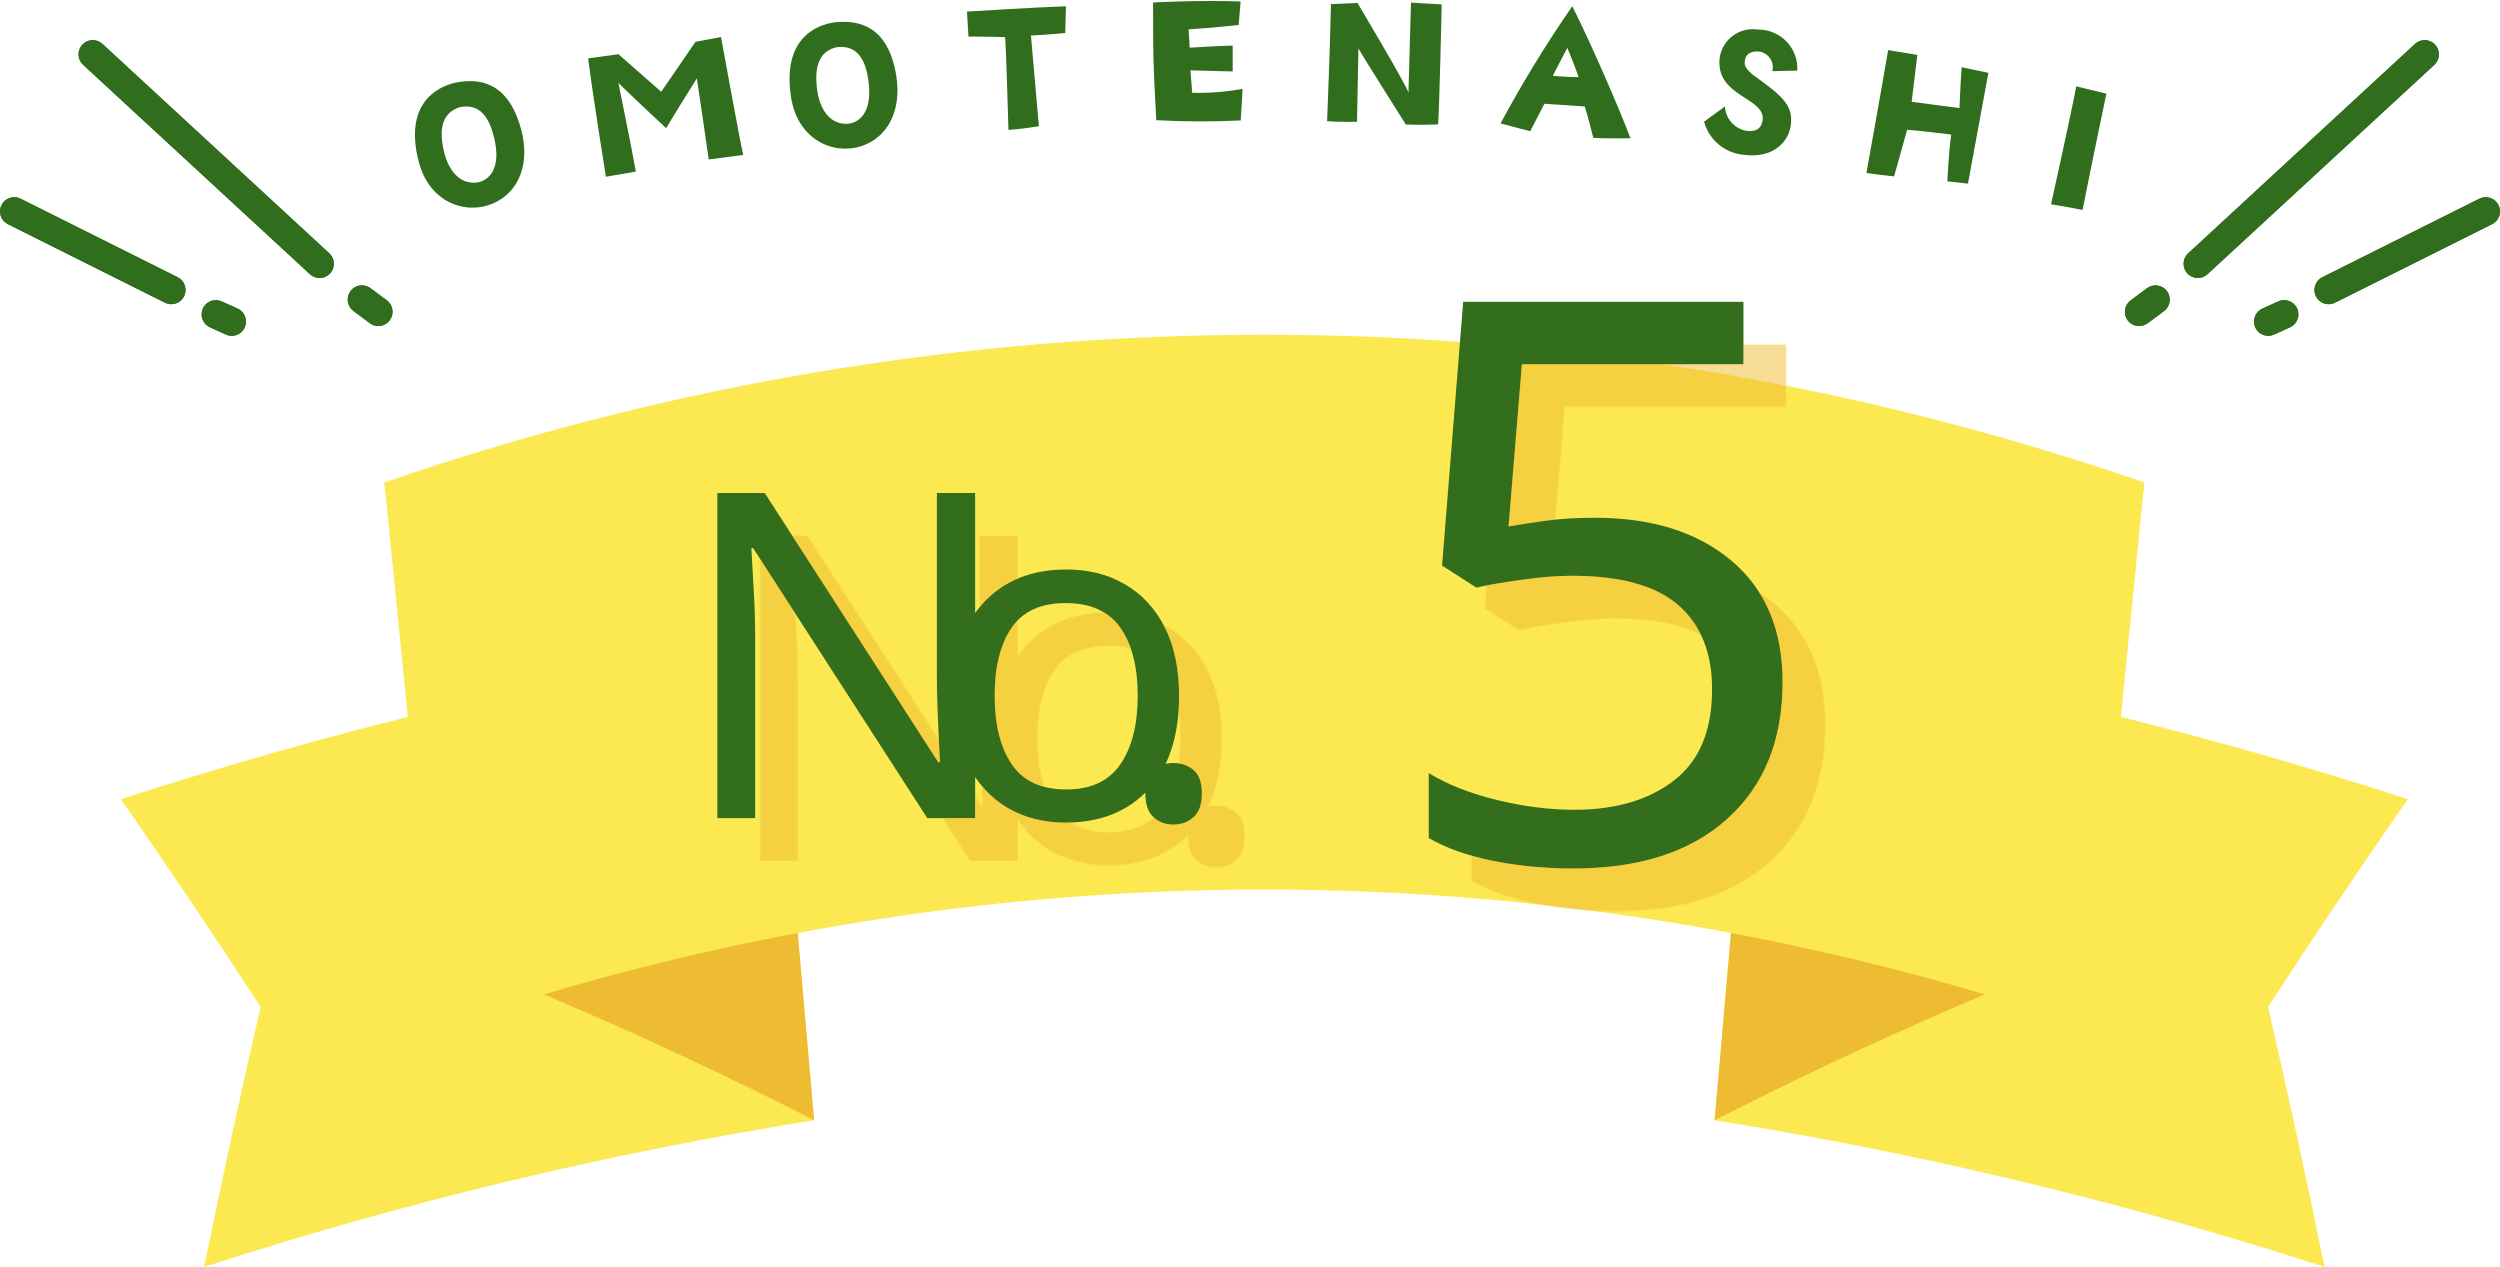
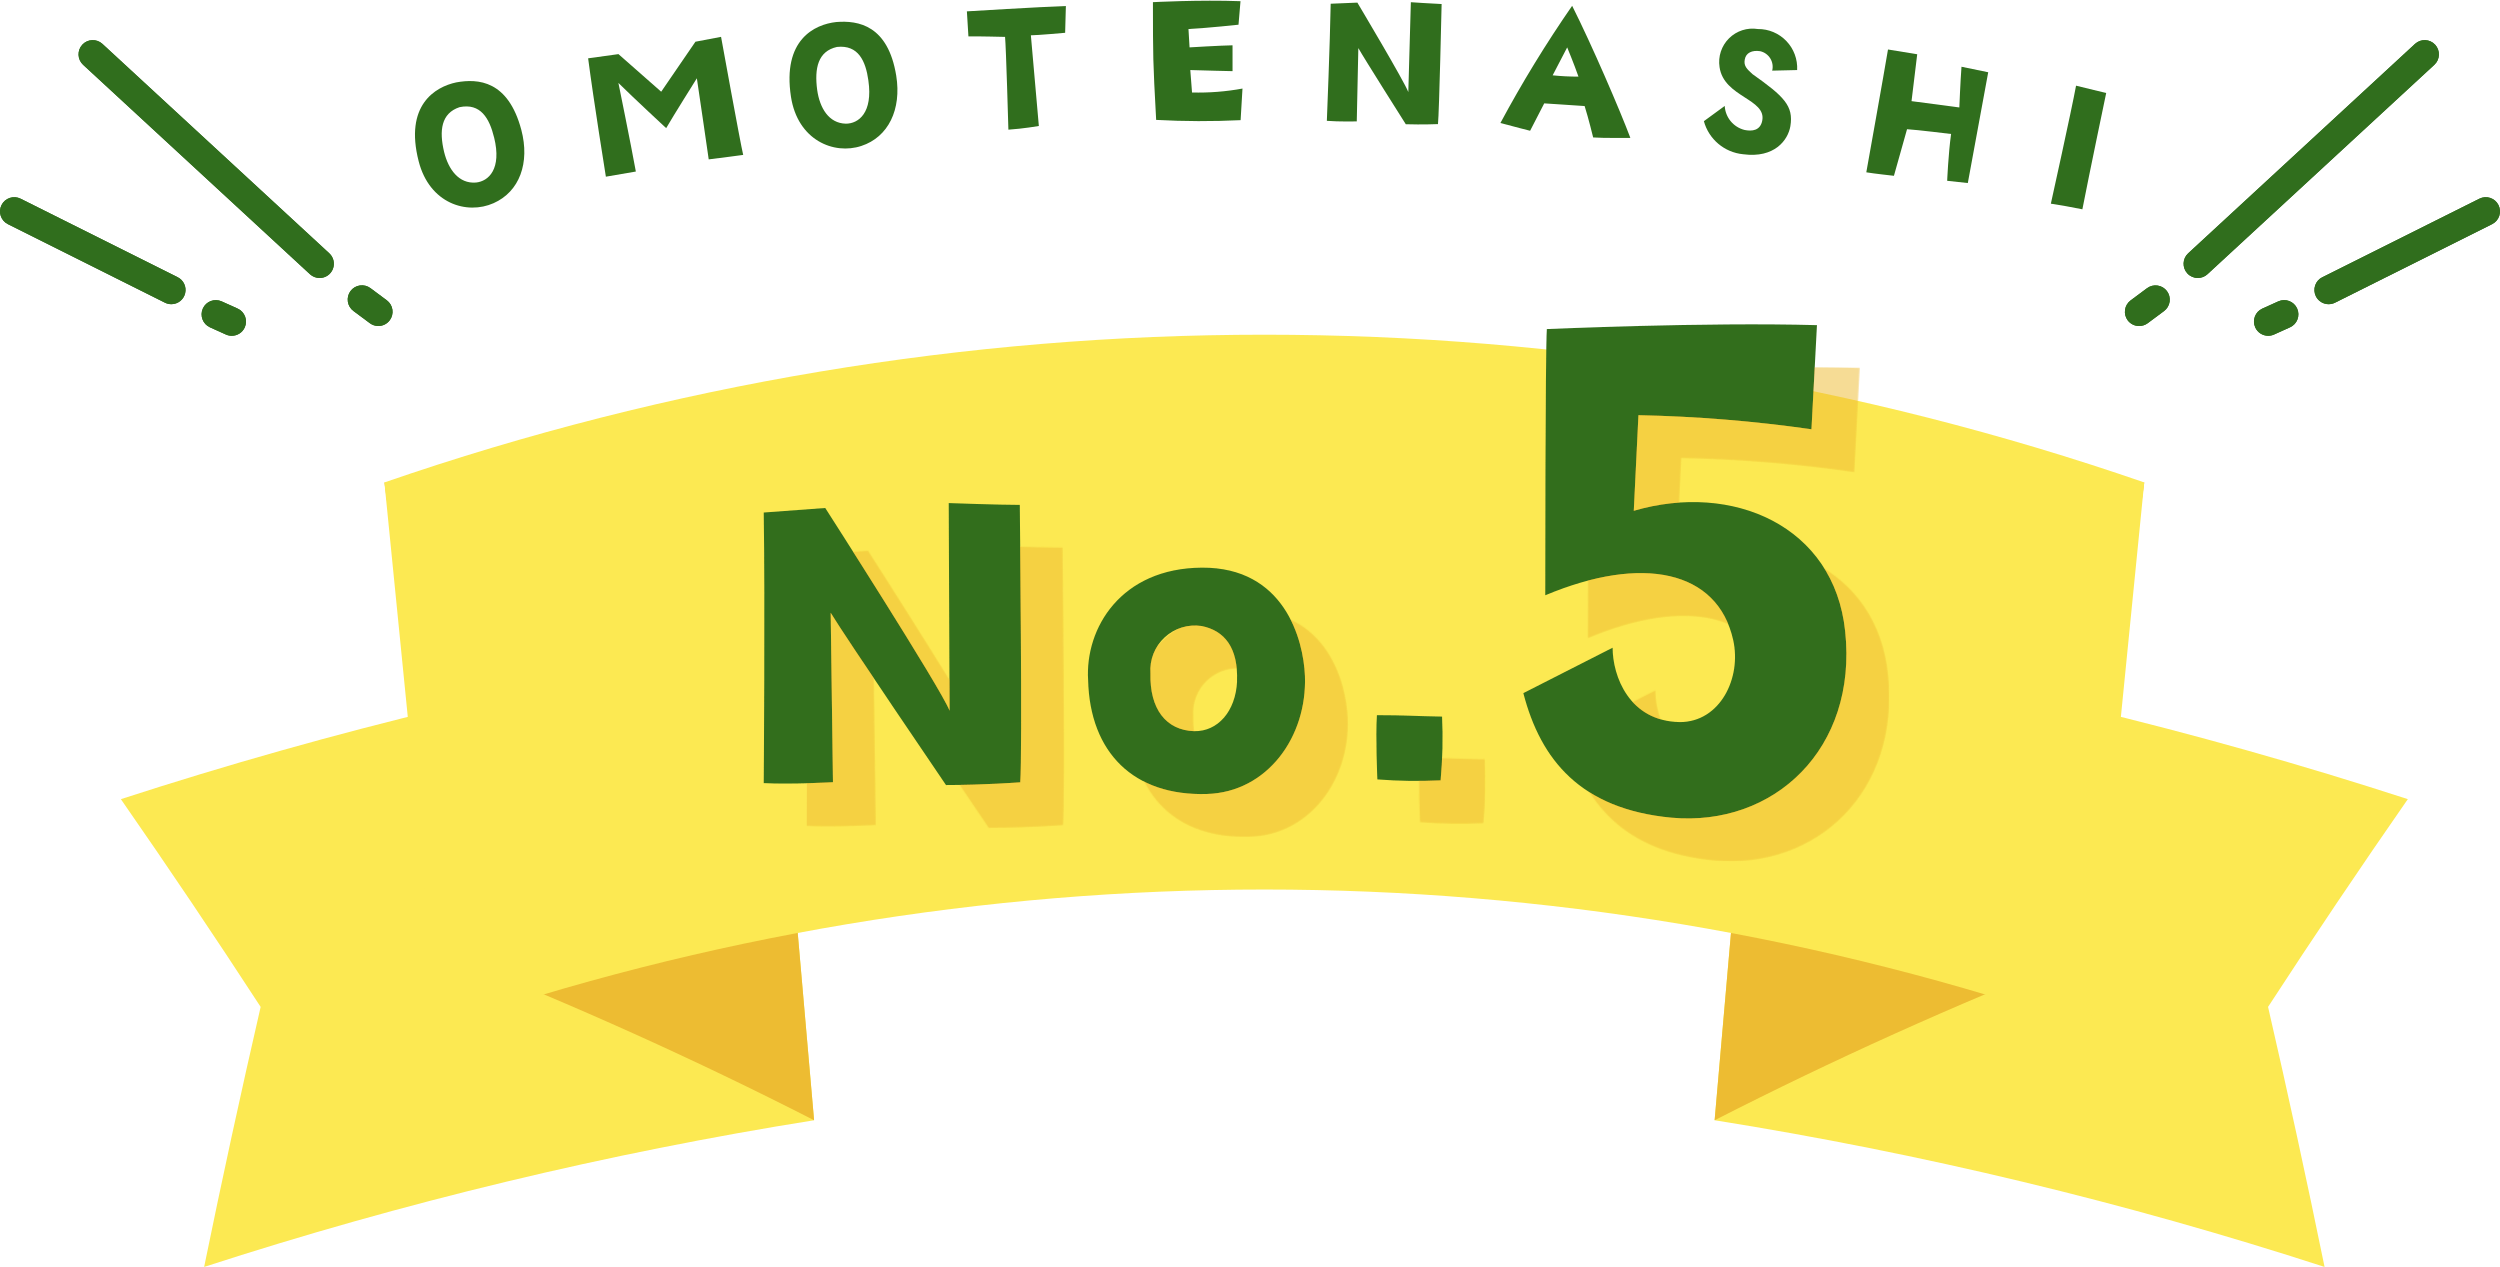
- <svg xmlns="http://www.w3.org/2000/svg" width="175.623" height="89.003" viewBox="0 0 175.623 89.003">
+ <svg xmlns="http://www.w3.org/2000/svg" width="175.624" height="89.003" viewBox="0 0 175.624 89.003">
  <defs>
    <style>
      .cls-1 {
        fill: #fce952;
      }

      .cls-2 {
        fill: #edbc32;
      }

-       .cls-3, .cls-4, .cls-5 {
+       .cls-3 {
        fill: #306e1d;
      }

-       .cls-3 {
-         font-size: 32px;
-         letter-spacing: -0.2em;
+       .cls-4 {
+         filter: url(#パス_8901);
      }

-       .cls-3, .cls-4 {
-         font-family: AB-kirigirisu;
-       }
- 
-       .cls-4 {
-         font-size: 55px;
-       }
- 
-       .cls-6 {
-         filter: url(#_5);
-       }
- 
-       .cls-7 {
-         filter: url(#No.);
+       .cls-5 {
+         filter: url(#パス_8902);
      }
    </style>
-     <filter id="No." x="46.544" y="29.483" width="65" height="35" filterUnits="userSpaceOnUse">
+     <filter id="パス_8902" x="53.656" y="35.338" width="50.685" height="23.454" filterUnits="userSpaceOnUse">
      <feOffset dx="3" dy="3" input="SourceAlpha" />
      <feGaussianBlur result="blur" />
      <feFlood flood-color="#edbc32" flood-opacity="0.518" />
      <feComposite operator="in" in2="blur" />
      <feComposite in="SourceGraphic" />
    </filter>
-     <filter id="_5" x="96.097" y="12.468" width="47" height="58" filterUnits="userSpaceOnUse">
+     <filter id="パス_8901" x="107.016" y="22.792" width="25.692" height="37.705" filterUnits="userSpaceOnUse">
      <feOffset dx="3" dy="3" input="SourceAlpha" />
      <feGaussianBlur result="blur-2" />
      <feFlood flood-color="#edbc32" flood-opacity="0.518" />
      <feComposite operator="in" in2="blur-2" />
      <feComposite in="SourceGraphic" />
    </filter>
  </defs>
-   <g id="グループ_1147" data-name="グループ 1147" transform="translate(-11551.509 -974.795)">
-     <path id="パス_6522" data-name="パス 6522" class="cls-1" d="M48.7,207.226A283.356,283.356,0,0,0,5.849,217.531q1.869-9.141,3.97-18.267Q5.018,191.889,0,184.67a302.6,302.6,0,0,1,45.766-11.007q1.466,16.781,2.932,33.563" transform="translate(11560 846.267)" />
-     <path id="パス_6523" data-name="パス 6523" class="cls-2" d="M69.965,200.56q-12.476-6.375-25.656-11.566-2.263-16.62-4.527-33.239Q53.749,160.733,67.033,167q1.466,16.781,2.932,33.563" transform="translate(11538.732 852.933)" />
-     <path id="パス_6524" data-name="パス 6524" class="cls-1" d="M289.652,207.226A283.357,283.357,0,0,1,332.5,217.531q-1.869-9.141-3.97-18.267,4.8-7.376,9.819-14.595a302.6,302.6,0,0,0-45.766-11.007q-1.466,16.781-2.932,33.563" transform="translate(11382.309 846.267)" />
-     <path id="パス_6525" data-name="パス 6525" class="cls-2" d="M289.652,200.56q12.476-6.375,25.656-11.566l4.526-33.239Q305.868,160.733,292.584,167q-1.466,16.781-2.932,33.563" transform="translate(11382.309 852.933)" />
-     <path id="パス_6526" data-name="パス 6526" class="cls-1" d="M159.59,190.132a177.59,177.59,0,0,0-115.987,0q-1.91-19.167-3.821-38.334a189.284,189.284,0,0,1,123.628,0q-1.911,19.167-3.821,38.334" transform="translate(11538.732 856.889)" />
-     <g class="cls-7" transform="matrix(1, 0, 0, 1, 11551.51, 974.79)">
-       <text id="No.-2" data-name="No." class="cls-3" transform="translate(77.54 57.48)">
-         <tspan x="-30.256" y="0">No.</tspan>
-       </text>
+   <g id="グループ_1178" data-name="グループ 1178" transform="translate(-11226.41 -6391.203)">
+     <path id="パス_6522" data-name="パス 6522" class="cls-1" d="M48.7,207.226A283.356,283.356,0,0,0,5.849,217.531q1.869-9.141,3.97-18.267Q5.018,191.889,0,184.67a302.6,302.6,0,0,1,45.766-11.007q1.466,16.781,2.932,33.563" transform="translate(11234.901 6262.674)" />
+     <path id="パス_6523" data-name="パス 6523" class="cls-2" d="M69.965,200.56q-12.476-6.375-25.656-11.566-2.263-16.62-4.527-33.239Q53.749,160.733,67.033,167q1.466,16.781,2.932,33.563" transform="translate(11213.634 6269.34)" />
+     <path id="パス_6524" data-name="パス 6524" class="cls-1" d="M289.652,207.226A283.357,283.357,0,0,1,332.5,217.531q-1.869-9.141-3.97-18.267,4.8-7.376,9.819-14.595a302.6,302.6,0,0,0-45.766-11.007q-1.466,16.781-2.932,33.563" transform="translate(11057.21 6262.674)" />
+     <path id="パス_6525" data-name="パス 6525" class="cls-2" d="M289.652,200.56q12.476-6.375,25.656-11.566l4.526-33.239Q305.868,160.733,292.584,167q-1.466,16.781-2.932,33.563" transform="translate(11057.21 6269.34)" />
+     <path id="パス_6526" data-name="パス 6526" class="cls-1" d="M159.59,190.132a177.59,177.59,0,0,0-115.987,0q-1.91-19.167-3.821-38.334a189.284,189.284,0,0,1,123.628,0q-1.911,19.167-3.821,38.334" transform="translate(11213.633 6273.296)" />
+     <g class="cls-5" transform="matrix(1, 0, 0, 1, 11226.41, 6391.2)">
+       <path id="パス_8902-2" data-name="パス 8902" class="cls-3" d="M-10.832-7.552c-.608-1.568-8.736-14.24-8.736-14.24l-4.32.32c.1,6.24,0,19.008,0,19.008,1.952.1,4.864-.064,4.864-.064l-.16-11.9c1.024,1.7,8.1,12.1,8.1,12.1,2.688,0,5.216-.192,5.216-.192.16-1.856-.032-19.488-.032-19.488-1.44,0-4.992-.128-4.992-.128ZM6.9-17.6c-5.7.032-8.224,4.256-8,7.9.128,5.088,3.2,8.16,8.352,8,4.224-.128,7.04-4,6.88-8.288C14.032-12.544,12.688-17.632,6.9-17.6Zm2.464,8c-.1,2.08-1.344,3.52-3.008,3.488C4.368-6.176,3.216-7.68,3.28-10.176A3.129,3.129,0,0,1,6.864-13.5C8.464-13.184,9.456-12,9.36-9.6Zm14.3,6.944a32.767,32.767,0,0,0,.1-4.48c-1.888-.032-2.592-.1-4.576-.1-.1,1.5.032,4.512.032,4.512A36.122,36.122,0,0,0,23.664-2.656Z" transform="translate(77.54 57.48)" />
    </g>
-     <g class="cls-6" transform="matrix(1, 0, 0, 1, 11551.51, 974.79)">
-       <text id="_5-2" data-name="5" class="cls-4" transform="translate(118.1 60.47)">
-         <tspan x="-21.202" y="0">5</tspan>
-       </text>
+     <g class="cls-4" transform="matrix(1, 0, 0, 1, 11226.41, 6391.2)">
+       <path id="パス_8901-2" data-name="パス 8901" class="cls-3" d="M-.687-3.025c7.205.66,13.09-4.84,12.21-13.09-.77-7.425-7.92-10.5-14.85-8.47L-3-31.3a99.882,99.882,0,0,1,12.155.99l.385-7.315c-7.81-.22-18.975.275-18.975.275-.11,1.705-.11,18.7-.11,18.7,6.82-2.86,12.1-1.76,13.2,3.135.605,2.7-.935,5.775-3.74,5.775-3.575-.055-4.73-3.245-4.73-5.225l-6.27,3.19C-9.872-7.095-7.067-3.63-.687-3.025Z" transform="translate(118.1 60.47)" />
    </g>
-     <path id="パス_8652" data-name="パス 8652" class="cls-5" d="M7.474,7.6c.574,2.331-.2,4.341-2.037,5.117-1.881.8-4.5-.04-5.21-3.036-.938-3.939,1.231-5.2,2.744-5.492C4.5,3.935,6.609,4.109,7.474,7.6m-1.922.5c-.3-1.339-.906-2.45-2.39-2.166-1.3.405-1.467,1.622-1.137,3.125.282,1.243,1,2.263,2.2,2.188.888-.072,1.84-.917,1.329-3.147" transform="matrix(1, -0.017, 0.017, 1, 11580.525, 976.448)" />
-     <path id="パス_8653" data-name="パス 8653" class="cls-5" d="M18.164,2l1.8-.311S21.187,9.119,21.382,10c0,0-1.859.221-2.426.273,0,0-.632-4.968-.736-5.709,0,0-1.739,2.669-2.215,3.465,0,0-2.252-2.161-3.3-3.232,0,0,.813,4.368,1.119,6.243l-2.111.326s-.776-5.4-1.107-8.332l2.135-.259L15.7,5.467Z" transform="matrix(1, -0.017, 0.017, 1, 11582.166, 976.043)" />
-     <path id="パス_8654" data-name="パス 8654" class="cls-5" d="M30.331,4.752c.341,2.376-.625,4.3-2.533,4.891-1.95.609-4.47-.485-4.886-3.537-.544-4.013,1.74-5.055,3.272-5.2,1.55-.1,3.631.283,4.147,3.841m-1.962.3C28.2,3.691,27.709,2.527,26.2,2.663c-1.339.274-1.62,1.468-1.441,3,.157,1.266.771,2.352,1.971,2.4.892.016,1.923-.731,1.635-3" transform="matrix(1, -0.017, 0.017, 1, 11584.061, 975.888)" />
-     <path id="パス_8655" data-name="パス 8655" class="cls-5" d="M38.151,2.192,38.6,8.572s-1.146.177-2.143.221c0,0-.066-5.869-.124-6.519,0,0-1.933-.081-2.572-.08L33.686.434S38.909.2,40.644.18l-.083,1.877s-1.951.142-2.41.135" transform="matrix(1, -0.017, 0.017, 1, 11585.744, 975.747)" />
-     <path id="パス_8656" data-name="パス 8656" class="cls-5" d="M45.013.044s3.3-.12,6.151.036L51,1.728s-2.092.192-3.519.245l.053,1.289s2.189-.095,3.021-.094l-.03,1.815s-2.2-.085-2.966-.128l.095,1.579A17.151,17.151,0,0,0,51.2,6.218l-.169,2.217A57.352,57.352,0,0,1,45.1,8.316c-.159-4.309-.147-4.309-.085-8.272" transform="matrix(1, -0.017, 0.017, 1, 11587.495, 975.689)" />
-     <path id="パス_8657" data-name="パス 8657" class="cls-5" d="M61.5.317s1.533.132,2.156.163c0,0-.3,7.628-.4,8.428,0,0-1.1.029-2.26-.029,0,0-2.836-4.65-3.242-5.405l-.187,5.151s-1.263.007-2.1-.076c0,0,.317-5.52.409-8.22L57.743.282s3.243,5.655,3.472,6.346Z" transform="matrix(1, -0.017, 0.017, 1, 11589.124, 975.704)" />
-     <path id="パス_8658" data-name="パス 8658" class="cls-5" d="M71.186.7c1.32,2.736,3.254,7.441,3.931,9.347,0,0-1.964-.012-2.613-.076,0,0-.3-1.339-.561-2.215,0,0-1.175-.1-2.834-.237L68.085,9.428s-1.208-.328-2.076-.581A85.413,85.413,0,0,1,71.186.7m.36,4.983c-.3-.908-.758-2.068-.758-2.068L69.734,5.562a17.259,17.259,0,0,0,1.813.122" transform="matrix(1, -0.017, 0.017, 1, 11590.763, 975.741)" />
-     <path id="パス_8659" data-name="パス 8659" class="cls-5" d="M81.09,11.088A3.172,3.172,0,0,1,78.381,8.72l1.482-1.044a1.843,1.843,0,0,0,1.362,1.71c.529.119,1.1.061,1.252-.616.351-1.546-2.665-1.7-2.931-3.828a2.347,2.347,0,0,1,2.734-2.628,2.738,2.738,0,0,1,2.711,2.929l-1.753.012a1.124,1.124,0,0,0-.823-1.381c-.559-.095-1.007.092-1.091.571-.092.448.142.664.523,1.028,2.189,1.606,2.863,2.278,2.6,3.711-.183.967-1.152,2.241-3.358,1.906" transform="matrix(1, -0.017, 0.017, 1, 11592.688, 975.956)" />
-     <path id="パス_8660" data-name="パス 8660" class="cls-5" d="M95.015,4.991l1.868.419s-1.427,7.052-1.564,7.76l-1.448-.183s.114-1.9.327-3.283c0,0-2.391-.337-3.088-.388l-.972,3.257S88.733,12.4,88.2,12.3c0,0,1.4-7.114,1.67-8.6l2.046.37-.455,3.287,3.35.5s.1-1.773.2-2.856" transform="matrix(1, -0.017, 0.017, 1, 11594.216, 976.145)" />
-     <path id="パス_8661" data-name="パス 8661" class="cls-5" d="M99.39,14.352s1.565-6.543,1.911-8.257l2.107.552s-1.3,5.735-1.811,8.138c-1.033-.215-1.316-.282-2.207-.433" transform="matrix(1, -0.017, 0.017, 1, 11595.959, 976.487)" />
-     <path id="線_221" data-name="線 221" class="cls-5" d="M0,15.712a1,1,0,0,1-.735-.322,1,1,0,0,1,.057-1.413L15.259-.735a1,1,0,0,1,1.413.057A1,1,0,0,1,16.616.735L.678,15.446A1,1,0,0,1,0,15.712Z" transform="translate(11705.904 978.613)" />
-     <path id="線_220" data-name="線 220" class="cls-5" d="M0,6.517a1,1,0,0,1-.9-.553A1,1,0,0,1-.447,4.622L10.586-.894a1,1,0,0,1,1.342.447A1,1,0,0,1,11.481.894L.447,6.411A1,1,0,0,1,0,6.517Z" transform="translate(11715.098 989.647)" />
-     <path id="パス_8667" data-name="パス 8667" class="cls-5" d="M4474.817-5023.493a1,1,0,0,1-.912-.589,1,1,0,0,1,.5-1.323l1.121-.506a1,1,0,0,1,1.323.5,1,1,0,0,1-.5,1.323l-1.121.506A1,1,0,0,1,4474.817-5023.493Z" transform="translate(7236.032 6021.878)" />
-     <path id="パス_8668" data-name="パス 8668" class="cls-5" d="M4474.818-5023.142a1,1,0,0,1-.8-.4,1,1,0,0,1,.206-1.4l1.153-.857a1,1,0,0,1,1.4.206,1,1,0,0,1-.206,1.4l-1.153.857A1,1,0,0,1,4474.818-5023.142Z" transform="translate(7226.96 6020.84)" />
-     <path id="線_222" data-name="線 222" class="cls-5" d="M0,15.712a1,1,0,0,1-.735-.322,1,1,0,0,1,.057-1.413L15.259-.735a1,1,0,0,1,1.413.057A1,1,0,0,1,16.616.735L.678,15.446A1,1,0,0,1,0,15.712Z" transform="translate(11705.904 978.613)" />
-     <path id="線_223" data-name="線 223" class="cls-5" d="M0,6.517a1,1,0,0,1-.9-.553A1,1,0,0,1-.447,4.622L10.586-.894a1,1,0,0,1,1.342.447A1,1,0,0,1,11.481.894L.447,6.411A1,1,0,0,1,0,6.517Z" transform="translate(11715.098 989.647)" />
-     <path id="パス_8669" data-name="パス 8669" class="cls-5" d="M4474.817-5023.493a1,1,0,0,1-.912-.589,1,1,0,0,1,.5-1.323l1.121-.506a1,1,0,0,1,1.323.5,1,1,0,0,1-.5,1.323l-1.121.506A1,1,0,0,1,4474.817-5023.493Z" transform="translate(7236.032 6021.878)" />
-     <path id="パス_8670" data-name="パス 8670" class="cls-5" d="M4474.818-5023.142a1,1,0,0,1-.8-.4,1,1,0,0,1,.206-1.4l1.153-.857a1,1,0,0,1,1.4.206,1,1,0,0,1-.206,1.4l-1.153.857A1,1,0,0,1,4474.818-5023.142Z" transform="translate(7226.96 6020.84)" />
-     <path id="線_224" data-name="線 224" class="cls-5" d="M15.937,15.712a1,1,0,0,1-.678-.265L-.678.735A1,1,0,0,1-.735-.678,1,1,0,0,1,.678-.735L16.616,13.977a1,1,0,0,1-.679,1.735Z" transform="translate(11558.025 978.613)" />
-     <path id="線_225" data-name="線 225" class="cls-5" d="M11.033,6.517a1,1,0,0,1-.446-.106L-.447.894A1,1,0,0,1-.894-.447,1,1,0,0,1,.447-.894L11.481,4.622a1,1,0,0,1-.448,1.895Z" transform="translate(11552.509 989.647)" />
-     <path id="パス_8671" data-name="パス 8671" class="cls-5" d="M4475.938-5023.493a1,1,0,0,1-.411-.088l-1.121-.506a1,1,0,0,1-.5-1.323,1,1,0,0,1,1.323-.5l1.121.506a1,1,0,0,1,.5,1.323A1,1,0,0,1,4475.938-5023.493Z" transform="translate(7091.853 6021.878)" />
-     <path id="パス_8672" data-name="パス 8672" class="cls-5" d="M4475.969-5023.142a1,1,0,0,1-.6-.2l-1.152-.857a1,1,0,0,1-.205-1.4,1,1,0,0,1,1.4-.205l1.152.857a1,1,0,0,1,.205,1.4A1,1,0,0,1,4475.969-5023.142Z" transform="translate(7102.119 6020.84)" />
-     <path id="線_226" data-name="線 226" class="cls-5" d="M15.937,15.712a1,1,0,0,1-.678-.265L-.678.735A1,1,0,0,1-.735-.678,1,1,0,0,1,.678-.735L16.616,13.977a1,1,0,0,1-.679,1.735Z" transform="translate(11558.025 978.613)" />
-     <path id="線_227" data-name="線 227" class="cls-5" d="M11.033,6.517a1,1,0,0,1-.446-.106L-.447.894A1,1,0,0,1-.894-.447,1,1,0,0,1,.447-.894L11.481,4.622a1,1,0,0,1-.448,1.895Z" transform="translate(11552.509 989.647)" />
-     <path id="パス_8673" data-name="パス 8673" class="cls-5" d="M4475.938-5023.493a1,1,0,0,1-.411-.088l-1.121-.506a1,1,0,0,1-.5-1.323,1,1,0,0,1,1.323-.5l1.121.506a1,1,0,0,1,.5,1.323A1,1,0,0,1,4475.938-5023.493Z" transform="translate(7091.853 6021.878)" />
-     <path id="パス_8674" data-name="パス 8674" class="cls-5" d="M4475.969-5023.142a1,1,0,0,1-.6-.2l-1.152-.857a1,1,0,0,1-.205-1.4,1,1,0,0,1,1.4-.205l1.152.857a1,1,0,0,1,.205,1.4A1,1,0,0,1,4475.969-5023.142Z" transform="translate(7102.119 6020.84)" />
+     <path id="パス_8652" data-name="パス 8652" class="cls-3" d="M7.474,3.489c.574,2.331-.2,4.341-2.037,5.117-1.881.8-4.5-.04-5.21-3.036C-.711,1.63,1.459.367,2.971.077,4.5-.173,6.609,0,7.474,3.489m-1.922.5c-.3-1.339-.906-2.45-2.39-2.166-1.3.405-1.467,1.622-1.137,3.125.282,1.243,1,2.263,2.2,2.188.888-.072,1.84-.917,1.329-3.147" transform="matrix(1, -0.017, 0.017, 1, 11255.499, 6396.963)" />
+     <path id="パス_8653" data-name="パス 8653" class="cls-3" d="M7.556.311,9.361,0s1.218,7.434,1.413,8.317c0,0-1.859.221-2.426.273,0,0-.632-4.968-.736-5.709,0,0-1.739,2.669-2.215,3.465,0,0-2.252-2.161-3.3-3.232,0,0,.813,4.368,1.119,6.243l-2.111.326S.33,4.286,0,1.349l2.135-.259L5.091,3.782Z" transform="matrix(1, -0.017, 0.017, 1, 11267.703, 6393.951)" />
+     <path id="パス_8654" data-name="パス 8654" class="cls-3" d="M7.5,3.854c.341,2.376-.625,4.3-2.533,4.891C3.018,9.354.5,8.26.082,5.208-.462,1.195,1.822.153,3.354.013,4.9-.085,6.985.3,7.5,3.854m-1.962.3c-.166-1.363-.661-2.528-2.165-2.391-1.339.274-1.62,1.468-1.441,3,.157,1.266.771,2.352,1.971,2.4.892.016,1.923-.731,1.635-3" transform="matrix(1, -0.017, 0.017, 1, 11281.805, 6392.795)" />
+     <path id="パス_8655" data-name="パス 8655" class="cls-3" d="M4.465,2.012l.452,6.379s-1.146.177-2.143.221c0,0-.066-5.869-.124-6.519,0,0-1.933-.081-2.572-.08L0,.254S5.223.021,6.958,0L6.875,1.877s-1.951.142-2.41.135" transform="matrix(1, -0.017, 0.017, 1, 11294.329, 6391.747)" />
+     <path id="パス_8656" data-name="パス 8656" class="cls-3" d="M.042.044s3.3-.12,6.151.036L6.025,1.729s-2.092.192-3.519.245L2.56,3.263s2.189-.095,3.021-.094l-.03,1.815s-2.2-.085-2.966-.128L2.68,6.435a17.151,17.151,0,0,0,3.548-.217L6.059,8.435A57.352,57.352,0,0,1,.128,8.316C-.032,4.007-.019,4.007.042.044" transform="matrix(1, -0.017, 0.017, 1, 11307.36, 6391.312)" />
+     <path id="パス_8657" data-name="パス 8657" class="cls-3" d="M6.041.035S7.574.166,8.2.2c0,0-.3,7.628-.4,8.428,0,0-1.1.029-2.26-.029,0,0-2.836-4.65-3.242-5.405L2.1,8.342S.842,8.349,0,8.266c0,0,.317-5.52.409-8.22L2.284,0S5.527,5.655,5.755,6.346Z" transform="matrix(1, -0.017, 0.017, 1, 11319.48, 6391.426)" />
+     <path id="パス_8658" data-name="パス 8658" class="cls-3" d="M5.177,0C6.5,2.736,8.431,7.441,9.108,9.347c0,0-1.964-.012-2.613-.076,0,0-.3-1.339-.561-2.215,0,0-1.175-.1-2.834-.237L2.076,8.726S.868,8.4,0,8.145A85.413,85.413,0,0,1,5.177,0m.36,4.983c-.3-.908-.758-2.068-.758-2.068L3.725,4.86a17.259,17.259,0,0,0,1.813.122" transform="matrix(1, -0.017, 0.017, 1, 11331.676, 6391.698)" />
+     <path id="パス_8659" data-name="パス 8659" class="cls-3" d="M2.709,8.782A3.172,3.172,0,0,1,0,6.414L1.482,5.369a1.843,1.843,0,0,0,1.362,1.71c.529.119,1.1.061,1.252-.616.351-1.546-2.665-1.7-2.931-3.828A2.347,2.347,0,0,1,3.9.007,2.738,2.738,0,0,1,6.611,2.935l-1.753.012a1.124,1.124,0,0,0-.823-1.381c-.559-.095-1.007.092-1.091.571-.092.448.142.664.523,1.028,2.189,1.606,2.863,2.278,2.6,3.711-.183.967-1.152,2.241-3.358,1.906" transform="matrix(1, -0.017, 0.017, 1, 11345.998, 6393.302)" />
+     <path id="パス_8660" data-name="パス 8660" class="cls-3" d="M6.813,1.3l1.868.419S7.254,8.767,7.116,9.475L5.669,9.293S5.783,7.395,6,6.01c0,0-2.391-.337-3.088-.388L1.936,8.878S.53,8.7,0,8.6C0,8.6,1.4,1.487,1.67,0L3.716.37,3.261,3.656l3.35.5s.1-1.773.2-2.856" transform="matrix(1, -0.017, 0.017, 1, 11357.371, 6394.708)" />
+     <path id="パス_8661" data-name="パス 8661" class="cls-3" d="M0,8.257S1.565,1.713,1.911,0L4.018.552S2.715,6.287,2.207,8.69C1.174,8.475.891,8.408,0,8.257" transform="matrix(1, -0.017, 0.017, 1, 11370.342, 6397.254)" />
+     <path id="パス_8905" data-name="パス 8905" class="cls-3" d="M0,15.712a1,1,0,0,1-.735-.322,1,1,0,0,1,.057-1.413L15.259-.735a1,1,0,0,1,1.413.057A1,1,0,0,1,16.616.735L.678,15.446A1,1,0,0,1,0,15.712Z" transform="translate(11380.806 6395.021)" />
+     <path id="パス_8903" data-name="パス 8903" class="cls-3" d="M0,6.517a1,1,0,0,1-.9-.553A1,1,0,0,1-.447,4.622L10.586-.894a1,1,0,0,1,1.342.447A1,1,0,0,1,11.481.894L.447,6.411A1,1,0,0,1,0,6.517Z" transform="translate(11390 6406.055)" />
+     <path id="パス_8667" data-name="パス 8667" class="cls-3" d="M4474.817-5023.493a1,1,0,0,1-.912-.589,1,1,0,0,1,.5-1.323l1.121-.506a1,1,0,0,1,1.323.5,1,1,0,0,1-.5,1.323l-1.121.506A1,1,0,0,1,4474.817-5023.493Z" transform="translate(6910.934 11438.285)" />
+     <path id="パス_8668" data-name="パス 8668" class="cls-3" d="M4474.818-5023.142a1,1,0,0,1-.8-.4,1,1,0,0,1,.206-1.4l1.153-.857a1,1,0,0,1,1.4.206,1,1,0,0,1-.206,1.4l-1.153.857A1,1,0,0,1,4474.818-5023.142Z" transform="translate(6901.862 11437.248)" />
+     <path id="パス_8906" data-name="パス 8906" class="cls-3" d="M0,15.712a1,1,0,0,1-.735-.322,1,1,0,0,1,.057-1.413L15.259-.735a1,1,0,0,1,1.413.057A1,1,0,0,1,16.616.735L.678,15.446A1,1,0,0,1,0,15.712Z" transform="translate(11380.806 6395.021)" />
+     <path id="パス_8904" data-name="パス 8904" class="cls-3" d="M0,6.517a1,1,0,0,1-.9-.553A1,1,0,0,1-.447,4.622L10.586-.894a1,1,0,0,1,1.342.447A1,1,0,0,1,11.481.894L.447,6.411A1,1,0,0,1,0,6.517Z" transform="translate(11390 6406.055)" />
+     <path id="パス_8669" data-name="パス 8669" class="cls-3" d="M4474.817-5023.493a1,1,0,0,1-.912-.589,1,1,0,0,1,.5-1.323l1.121-.506a1,1,0,0,1,1.323.5,1,1,0,0,1-.5,1.323l-1.121.506A1,1,0,0,1,4474.817-5023.493Z" transform="translate(6910.934 11438.285)" />
+     <path id="パス_8670" data-name="パス 8670" class="cls-3" d="M4474.818-5023.142a1,1,0,0,1-.8-.4,1,1,0,0,1,.206-1.4l1.153-.857a1,1,0,0,1,1.4.206,1,1,0,0,1-.206,1.4l-1.153.857A1,1,0,0,1,4474.818-5023.142Z" transform="translate(6901.862 11437.248)" />
+     <path id="パス_8907" data-name="パス 8907" class="cls-3" d="M15.937,15.712a1,1,0,0,1-.678-.265L-.678.735A1,1,0,0,1-.735-.678,1,1,0,0,1,.678-.735L16.616,13.977a1,1,0,0,1-.679,1.735Z" transform="translate(11232.927 6395.021)" />
+     <path id="パス_8909" data-name="パス 8909" class="cls-3" d="M11.033,6.517a1,1,0,0,1-.446-.106L-.447.894A1,1,0,0,1-.894-.447,1,1,0,0,1,.447-.894L11.481,4.622a1,1,0,0,1-.448,1.895Z" transform="translate(11227.41 6406.055)" />
+     <path id="パス_8671" data-name="パス 8671" class="cls-3" d="M4475.938-5023.493a1,1,0,0,1-.411-.088l-1.121-.506a1,1,0,0,1-.5-1.323,1,1,0,0,1,1.323-.5l1.121.506a1,1,0,0,1,.5,1.323A1,1,0,0,1,4475.938-5023.493Z" transform="translate(6766.754 11438.285)" />
+     <path id="パス_8672" data-name="パス 8672" class="cls-3" d="M4475.969-5023.142a1,1,0,0,1-.6-.2l-1.152-.857a1,1,0,0,1-.205-1.4,1,1,0,0,1,1.4-.205l1.152.857a1,1,0,0,1,.205,1.4A1,1,0,0,1,4475.969-5023.142Z" transform="translate(6777.021 11437.248)" />
+     <path id="パス_8908" data-name="パス 8908" class="cls-3" d="M15.937,15.712a1,1,0,0,1-.678-.265L-.678.735A1,1,0,0,1-.735-.678,1,1,0,0,1,.678-.735L16.616,13.977a1,1,0,0,1-.679,1.735Z" transform="translate(11232.927 6395.021)" />
+     <path id="パス_8910" data-name="パス 8910" class="cls-3" d="M11.033,6.517a1,1,0,0,1-.446-.106L-.447.894A1,1,0,0,1-.894-.447,1,1,0,0,1,.447-.894L11.481,4.622a1,1,0,0,1-.448,1.895Z" transform="translate(11227.41 6406.055)" />
+     <path id="パス_8673" data-name="パス 8673" class="cls-3" d="M4475.938-5023.493a1,1,0,0,1-.411-.088l-1.121-.506a1,1,0,0,1-.5-1.323,1,1,0,0,1,1.323-.5l1.121.506a1,1,0,0,1,.5,1.323A1,1,0,0,1,4475.938-5023.493Z" transform="translate(6766.754 11438.285)" />
+     <path id="パス_8674" data-name="パス 8674" class="cls-3" d="M4475.969-5023.142a1,1,0,0,1-.6-.2l-1.152-.857a1,1,0,0,1-.205-1.4,1,1,0,0,1,1.4-.205l1.152.857a1,1,0,0,1,.205,1.4A1,1,0,0,1,4475.969-5023.142Z" transform="translate(6777.021 11437.248)" />
  </g>
</svg>
